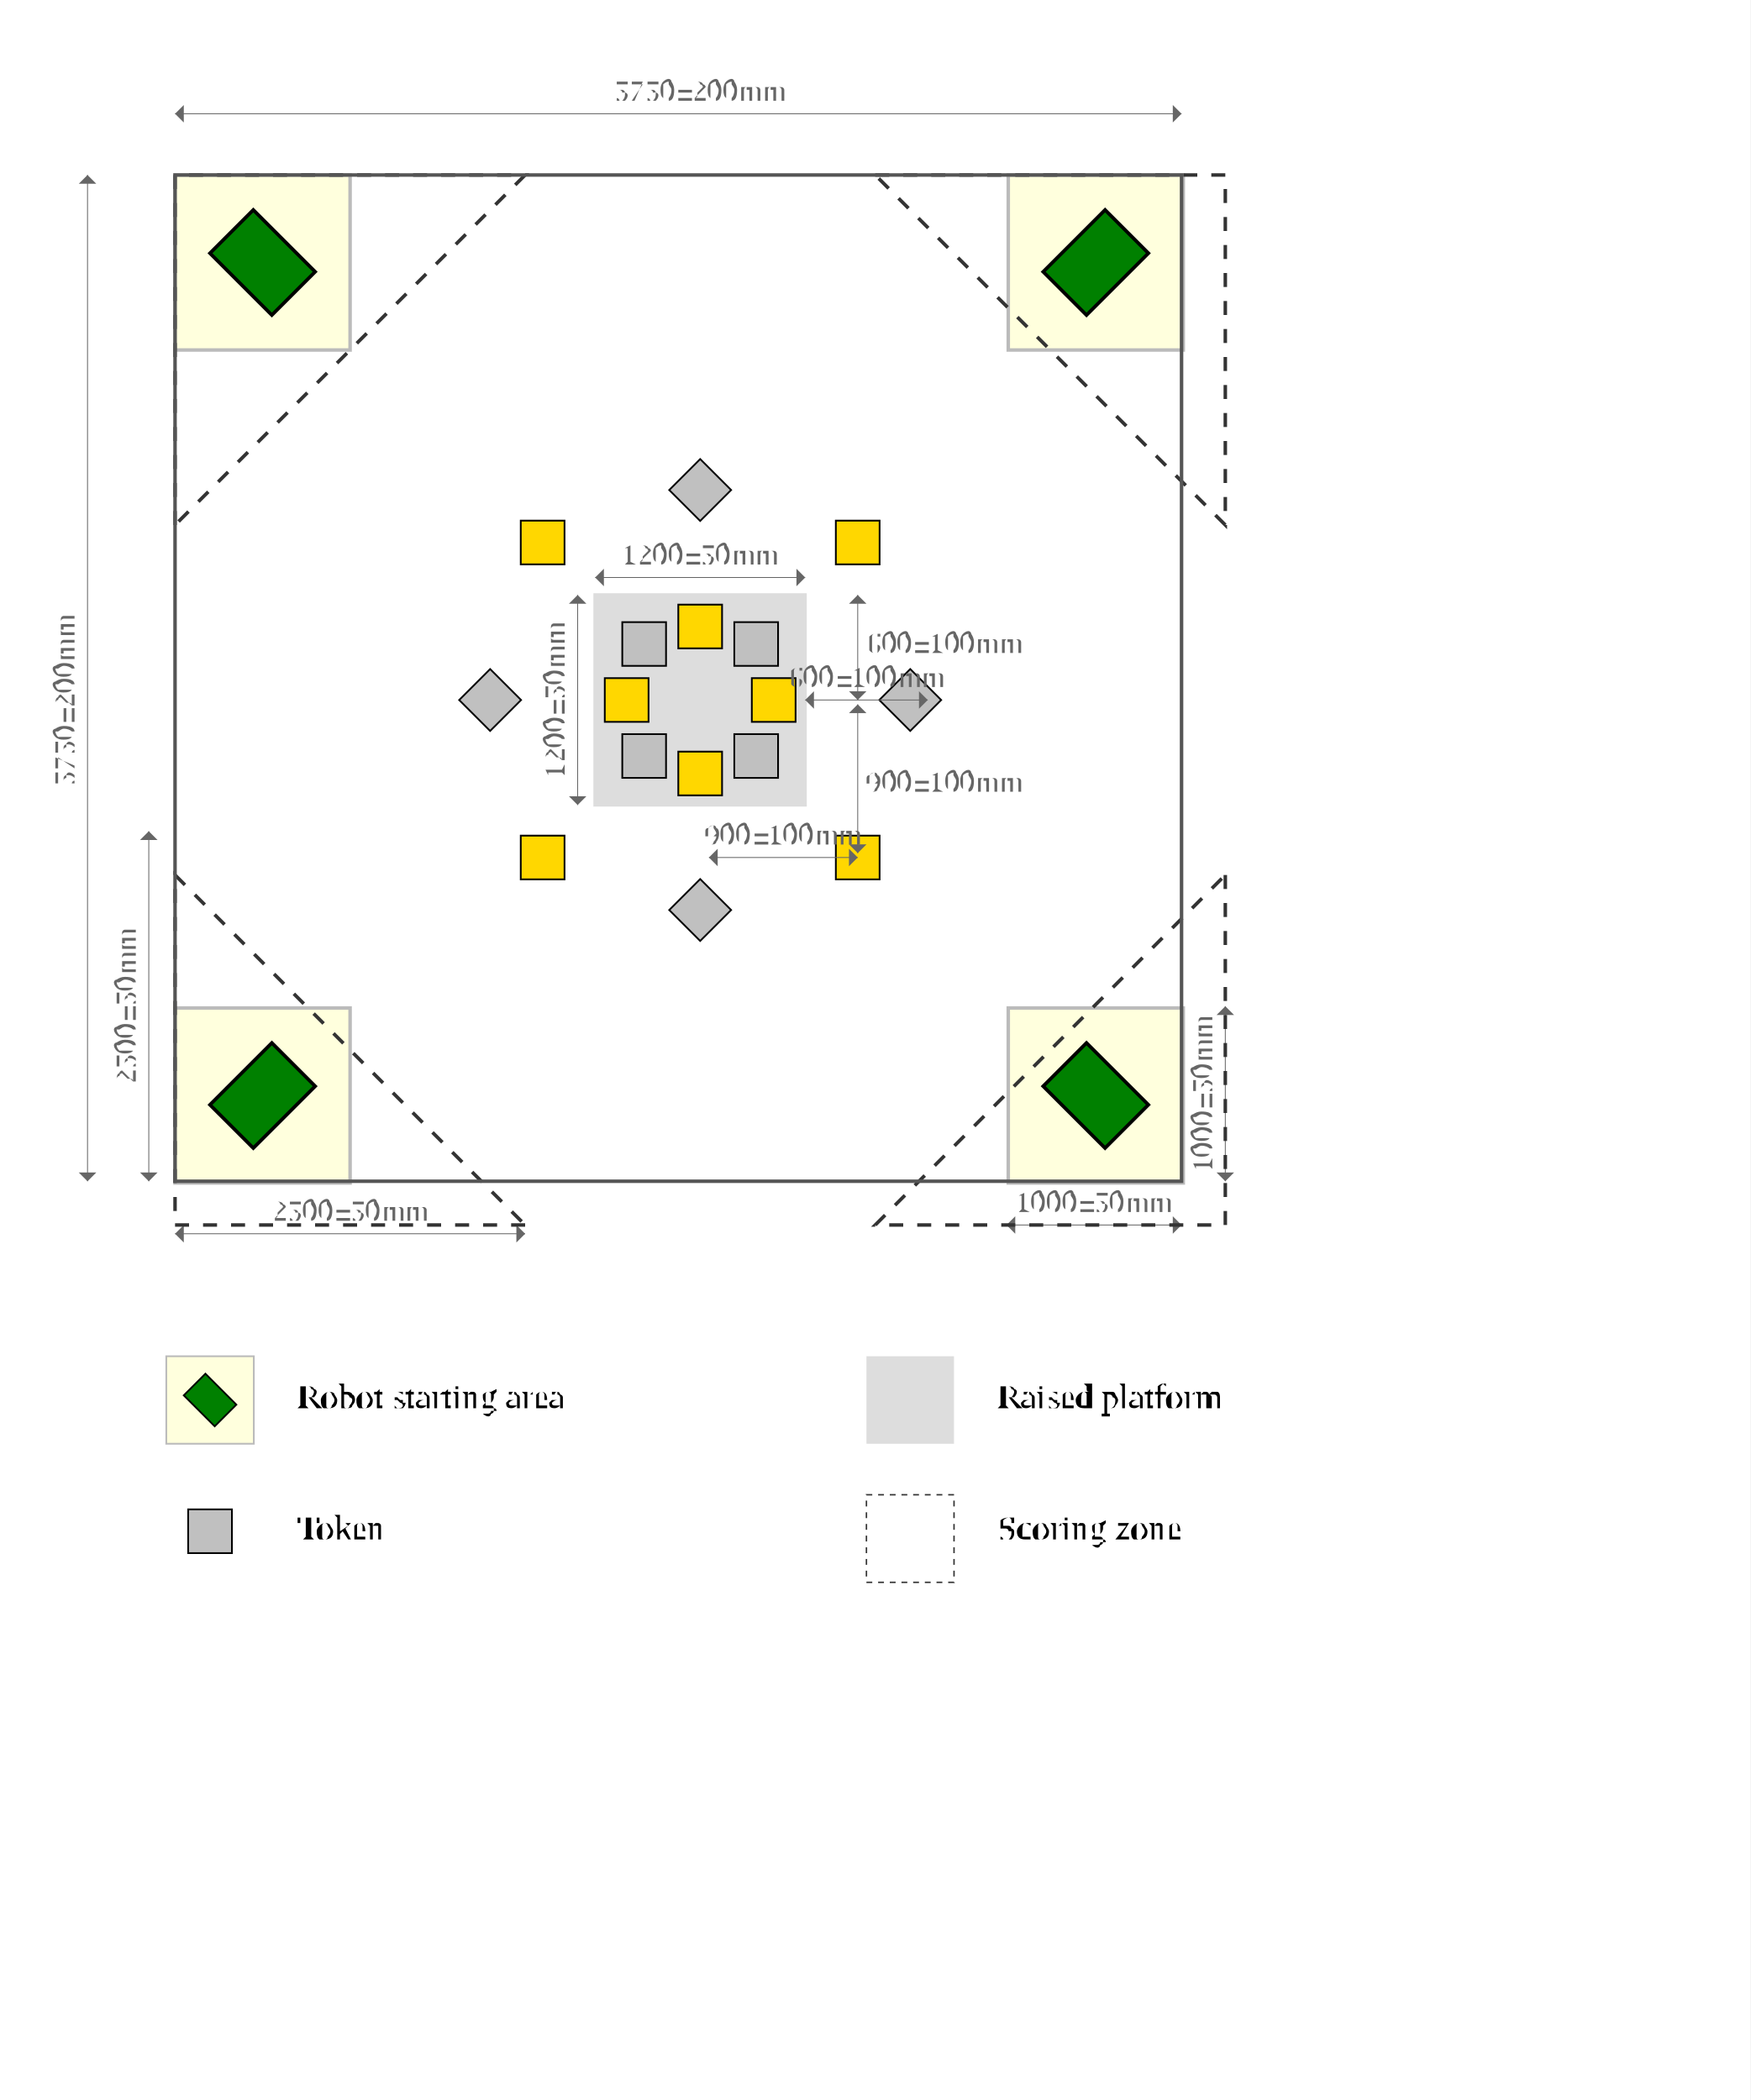
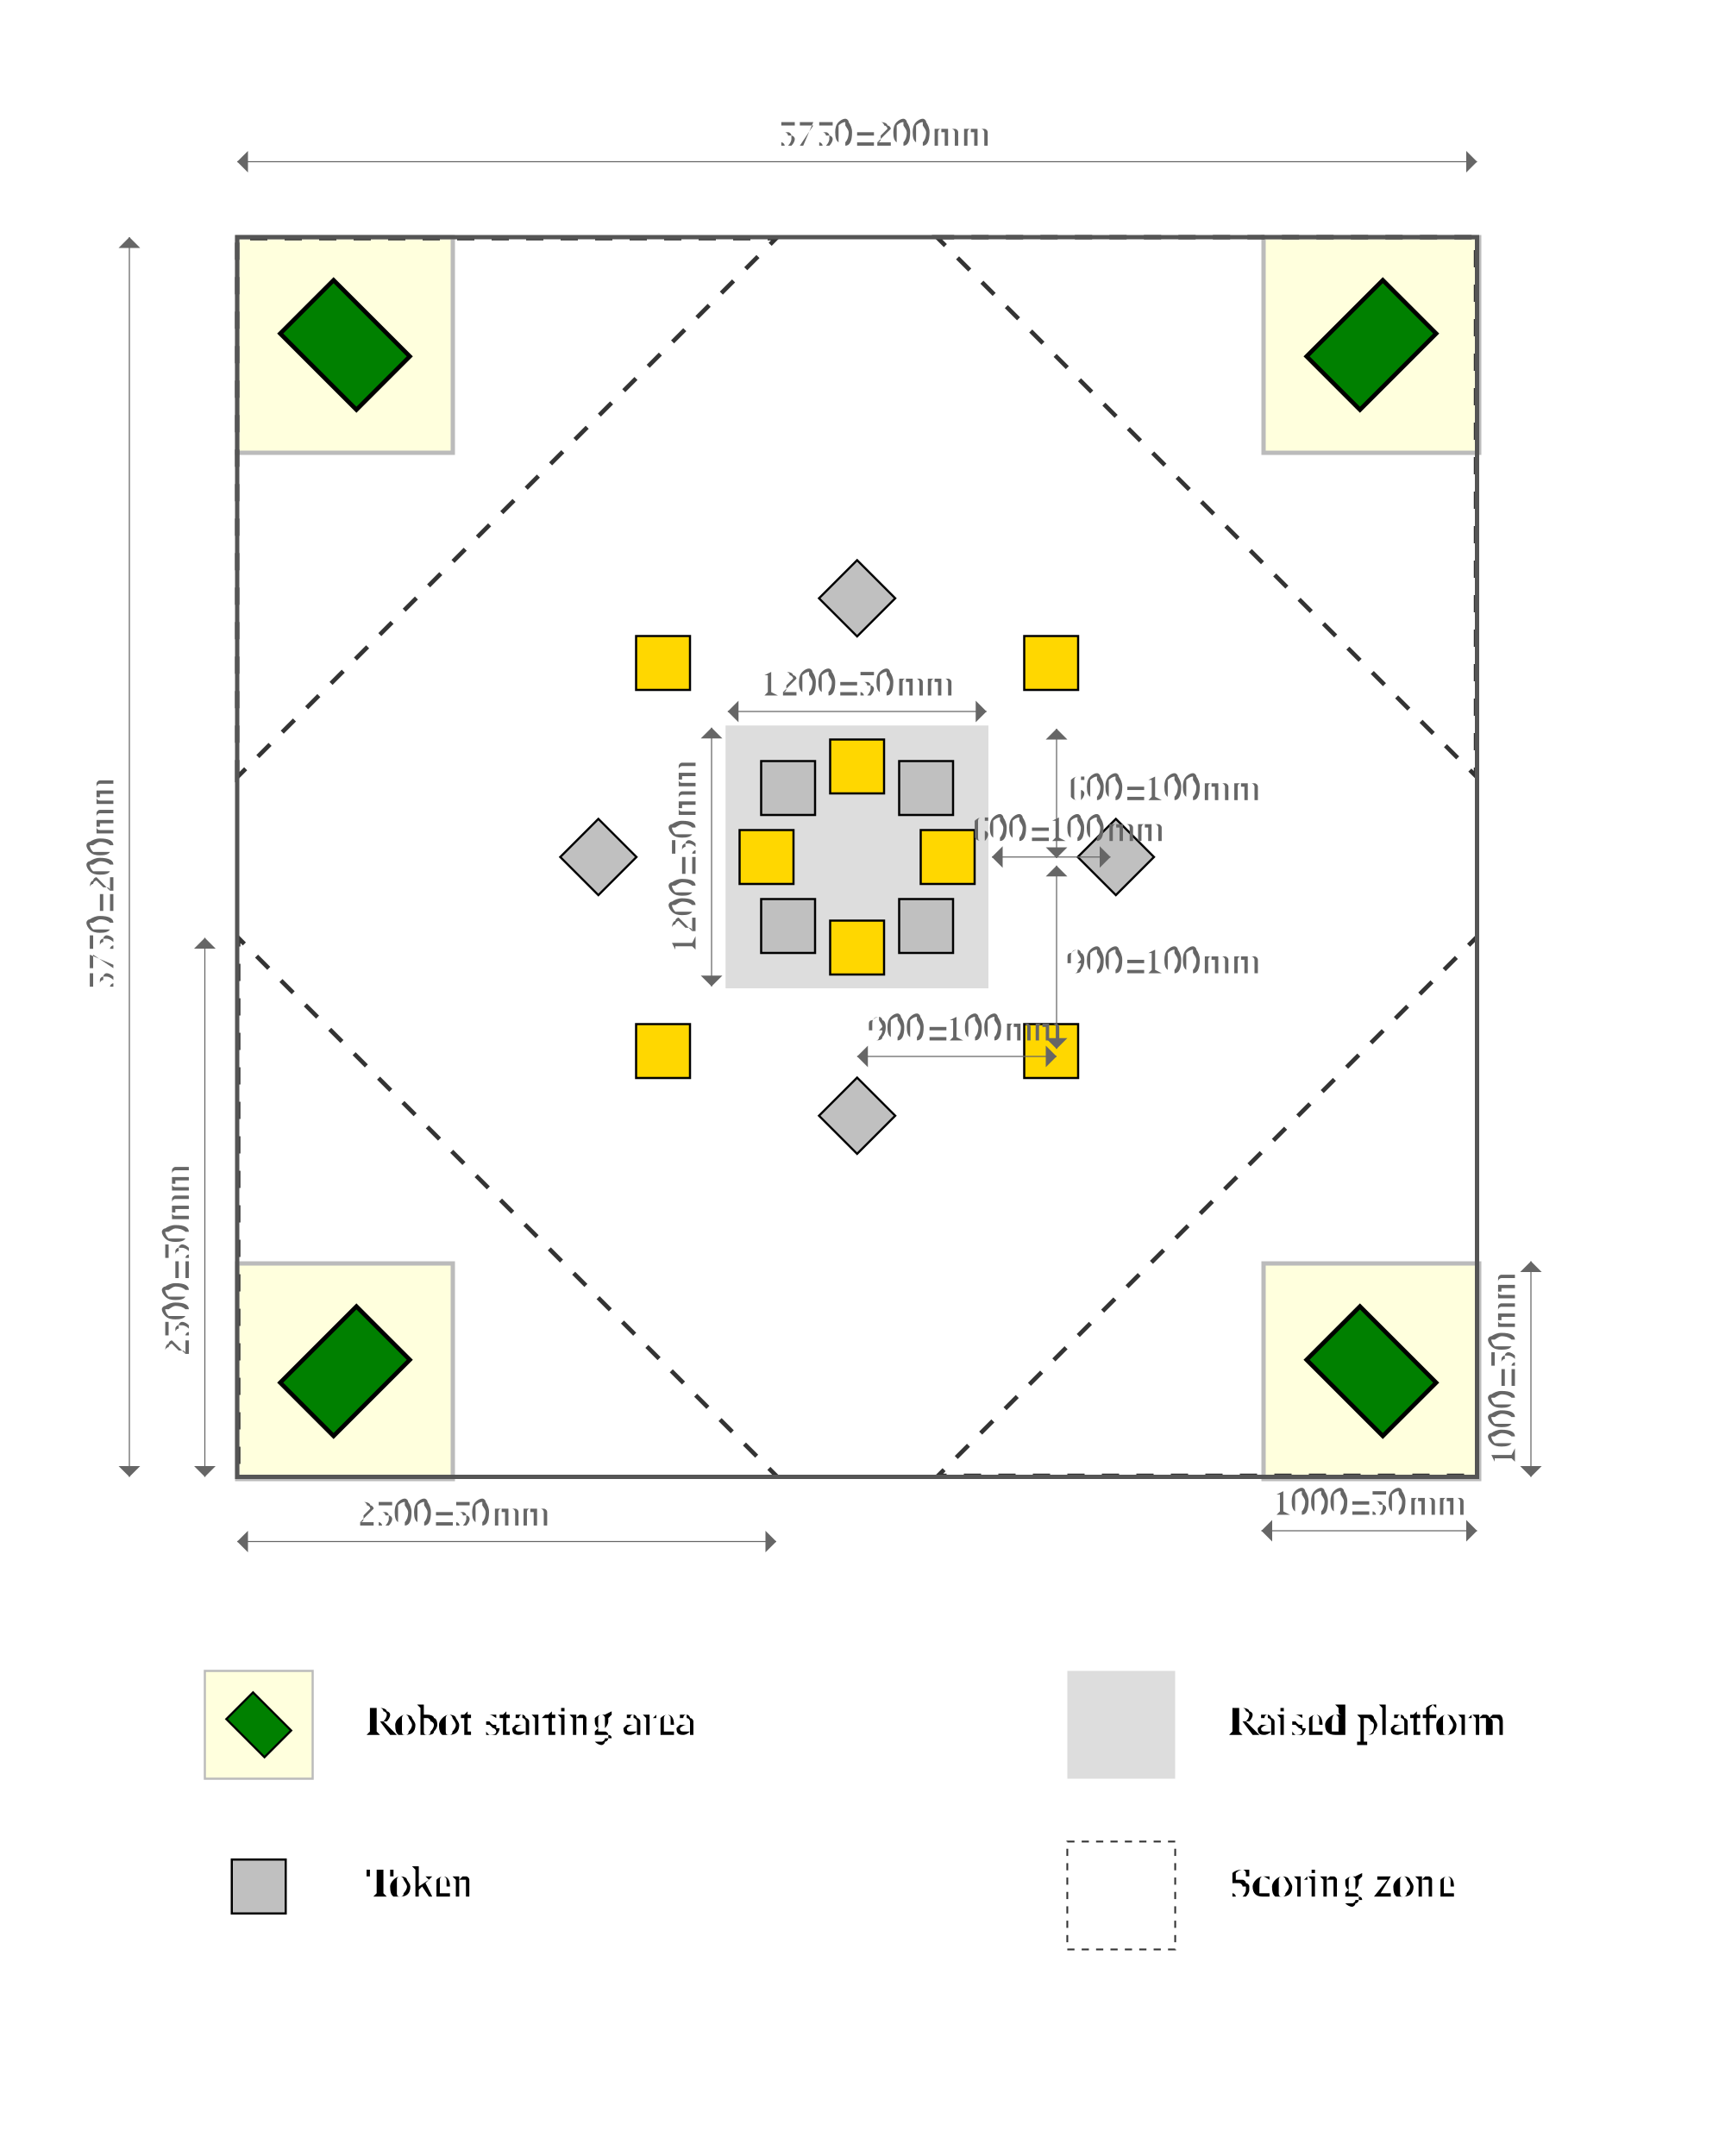
- <svg xmlns="http://www.w3.org/2000/svg" xmlns:xlink="http://www.w3.org/1999/xlink" version="1.1" baseProfile="full" width="1000" height="1200">
+ <svg xmlns="http://www.w3.org/2000/svg" xmlns:xlink="http://www.w3.org/1999/xlink" version="1.1" baseProfile="full" width="800" height="1000">
  <style type="text/css">
    
      .arena-wall {
        fill: none;
        stroke: #555;
        stroke-width: .02;
      }

      #token-silver {
        stroke: black;
        stroke-width: 0.01;
        fill: silver;
      }

      #token-gold {
        stroke: black;
        stroke-width: 0.01;
        fill: gold;
      }

      #robot {
        fill: green;
        stroke: black;
        stroke-width: 0.02;
      }

      .platform {
        fill: #ddd;
      }

      .zone {
        stroke: #333;
        stroke-width: 0.02;
        /*stroke-dasharray: 0.141, 0.141;*/
        stroke-dasharray: 0.08 0.08;
        /*stroke-dashoffset: -50%;*/
        fill: none;
      }

      #start-zone {
        stroke: #bbb;
        stroke-width: 0.02;
        fill: #ffd;
      }

      .dimension line {
        stroke: #666;
        stroke-width: 0.005;
        marker-start: url(#dimension-arrow-head-start);
        marker-end: url(#dimension-arrow-head-end);
      }

      .dimension text {
        fill: #666;
        font-size: 0.175px;
      }
      .dimension text.above {
        text-anchor: middle;
      }
      .dimension text.left-rotated {
        text-anchor: middle;
        transform: rotate(-90deg);
      }
      .dimension text.left {
        text-anchor: end;
        dominant-baseline: middle;
      }
      .dimension text.right {
        text-anchor: start;
        dominant-baseline: middle;
      }

      .dimension-arrow-head {
        fill: #666;
      }

      .dimension-guide {
        stroke: #666;
        stroke-width: 0.01;
        stroke-dasharray: 0.003 0.04;
        stroke-linecap: round;
        fill: none;
      }

      .legend-label {
        font-size: 0.2px;
        text-anchor: start;
        dominant-baseline: middle;
      }
    
  </style>
  <defs>
    <rect x="-0.125" y="-0.125" width="0.25" height="0.25" id="token-silver" />
    <rect x="-0.125" y="-0.125" width="0.25" height="0.25" id="token-gold" />
    <rect width="0.35" height="0.5" x="-0.175" y="-0.25" id="robot" />
    <g id="start-zone">
      <rect x="-0.5" y="-0.5" width="1" height="1" />
    </g>
    <g id="start-zone-with-robot">
      <use xlink:href="#start-zone" />
      <use xlink:href="#robot" transform="rotate(135)" />
    </g>
    <g id="tokens-quarter">
      <use xlink:href="#token-silver" transform="translate(0.32 0.32)" />
      <use xlink:href="#token-gold" transform="translate(0.42 0)" />
      <use xlink:href="#token-gold" transform="translate(0.9 0.9)" />
      <use xlink:href="#token-silver" transform="translate(0 1.2) rotate(45 0 0)" />
-       <path class="zone" d="M4 2 v2 h-2 z" transform="translate(-1,-1)" />
+       <path class="zone" d="M2.875 0.37 v2.5 h-2.5 z" />
    </g>
    <g id="start-area">
      <use xlink:href="#start-zone-with-robot" transform="translate(0.5 0.5)" />
    </g>
    <g id="zone">
      <rect x="-0.6" y="-0.5" width="1.2" height="1.2" class="zone" />
    </g>
    <g id="volcano">
      <path d="M-1.8 -1.8 v3.6 h3.6 v-3.6 h-3.6 l1.2 1.2 h1.2 v1.2 h-1.2 v-1.2" />
    </g>
    <g id="dimension-arrow-head" transform="scale(0.05)">
      <path d="M0,0 L1,1 L1,-1 L0,0" class="dimension-arrow-head" />
    </g>
    <marker id="dimension-arrow-head-start" orient="auto" markerWidth="1" markerHeight="2" refX="0" refY="1" markerUnits="userSpaceOnUse">
      <use xlink:href="#dimension-arrow-head" transform="translate(0 1)" />
    </marker>
    <marker id="dimension-arrow-head-end" orient="auto" markerWidth="1" markerHeight="2" refX="1" refY="1" markerUnits="userSpaceOnUse">
      <use xlink:href="#dimension-arrow-head" transform="translate(1 1) scale(-1 1)" />
    </marker>
  </defs>
  <rect width="100%" height="100%" fill="white" />
  <g id="arena-space" transform="scale(100)">
-     <g id="arena" transform="translate(1 1)">
+     <g id="arena" transform="translate(1.1 1.1)">
      <use xlink:href="#start-area" />
      <use xlink:href="#start-area" transform="rotate(90 2.88 2.88)" />
      <use xlink:href="#start-area" transform="rotate(180 2.88 2.88)" />
      <use xlink:href="#start-area" transform="rotate(270 2.88 2.88)" />
      <g class="dimension" transform="translate(5.25 6)">
        <line x1="-0.5" y1="0" x2="0.5" y2="0" />
        <text x="0" y="-0.075" class="above">1000±50mm</text>
      </g>
      <g class="dimension" transform="translate(6 5.25)">
        <line x1="0" y1="-0.5" x2="0" y2="0.5" />
        <text x="0" y="-0.075" class="left-rotated">1000±50mm</text>
      </g>
      <g class="dimension" transform="translate(-0.15 4.25)">
-         <line x1="0" y1="-0.5" x2="0" y2="1.5" />
+         <line x1="" y1="-1" x2="0" y2="1.5" />
        <text x="-0.5" y="-0.075" class="left-rotated">2500±50mm</text>
      </g>
      <g class="dimension" transform="translate(1.5 6.05)">
-         <line x1="-1.5" y1="0" x2="0.5" y2="0" />
+         <line x1="-1.5" y1="0" x2="1" y2="0" />
        <text x="-0.5" y="-0.075" class="above">2500±50mm</text>
      </g>
-       <g class="platform" transform="translate(3 3)">
+       <g class="platform" transform="translate(2.875 2.875)">
        <rect x="-0.61" y="-0.61" width="1.219" height="1.219" />
      </g>
-       <g class="dimension" transform="translate(3 2.3)">
+       <g class="dimension" transform="translate(2.875 2.2)">
        <line x1="-0.6" y1="0" x2="0.6" y2="0" />
        <text x="0" y="-0.075" class="above">1200±50mm</text>
      </g>
-       <g class="dimension" transform="translate(2.3 3)">
+       <g class="dimension" transform="translate(2.2 2.875)">
        <line x1="0" y1="-0.6" x2="0" y2="0.6" />
        <text x="0" y="-0.075" class="left-rotated">1200±50mm</text>
      </g>
-       <g transform="translate(3 3)">
+       <g transform="translate(2.875 2.875)">
        <use xlink:href="#tokens-quarter" />
        <use xlink:href="#tokens-quarter" transform="rotate(90 0 0)" />
        <use xlink:href="#tokens-quarter" transform="rotate(180 0 0)" />
        <use xlink:href="#tokens-quarter" transform="rotate(270 0 0)" />
      </g>
-       <g class="dimension" transform="translate(3.95 3)">
-         <line x1="-0.35" y1="0" x2="0.35" y2="0" />
+       <g class="dimension" transform="translate(3.85 2.875)">
+         <line x1="-0.35" y1="0" x2="0.2" y2="0" />
        <text x="0" y="-0.075" class="above">600±100mm</text>
      </g>
-       <g class="dimension" transform="translate(3.9 2.7)">
+       <g class="dimension" transform="translate(3.8 2.58)">
        <line x1="0" y1="-0.3" x2="0" y2="0.3" />
        <text x="0.05" y="0.03">600±100mm</text>
      </g>
-       <g class="dimension" transform="translate(3.475 3.9)">
-         <line x1="-0.425" y1="0" x2="0.425" y2="0" />
+       <g class="dimension" transform="translate(3.375 3.8)">
+         <line x1="-0.5" y1="0" x2="0.425" y2="0" />
        <text x="0" y="-0.075" class="above">900±100mm</text>
      </g>
-       <g class="dimension" transform="translate(3.9 3.45)">
+       <g class="dimension" transform="translate(3.8 3.34)">
        <line x1="0" y1="-0.425" x2="0" y2="0.425" />
        <text x="0.05" y="0.075">900±100mm</text>
      </g>
      <rect width="5.75" height="5.75" x="0" y="0" class="arena-wall" />
      <g class="dimension" transform="translate(4 -0.35)">
        <line x1="-4" y1="0" x2="1.75" y2="0" />
        <text x="-1" y="-0.075" class="above">5750±200mm</text>
      </g>
      <g class="dimension" transform="translate(-0.5 4)">
        <line x1="0" y1="-4" x2="0" y2="1.75" />
        <text x="1" y="-0.075" class="left-rotated">5750±200mm</text>
      </g>
    </g>
    <g id="legend" transform="translate(1.2 8)">
      <g transform="translate(0 0)">
        <use xlink:href="#start-zone-with-robot" transform="scale(0.5)" />
        <text x="0.5" y="0" class="legend-label">Robot starting area</text>
      </g>
      <g transform="translate(0 0.75)">
        <use xlink:href="#token-silver" />
        <text x="0.5" y="0" class="legend-label">Token</text>
      </g>
      <g transform="translate(4 0)">
        <rect class="platform" x="-0.25" y="-0.25" width="0.5" height="0.5" />
        <text x="0.5" y="0" class="legend-label">Raised platform</text>
      </g>
      <g transform="translate(4 0.75)">
        <use xlink:href="#zone" transform="scale(0.417)" />
        <text x="0.5" y="0" class="legend-label">Scoring zone</text>
      </g>
    </g>
  </g>
</svg>
